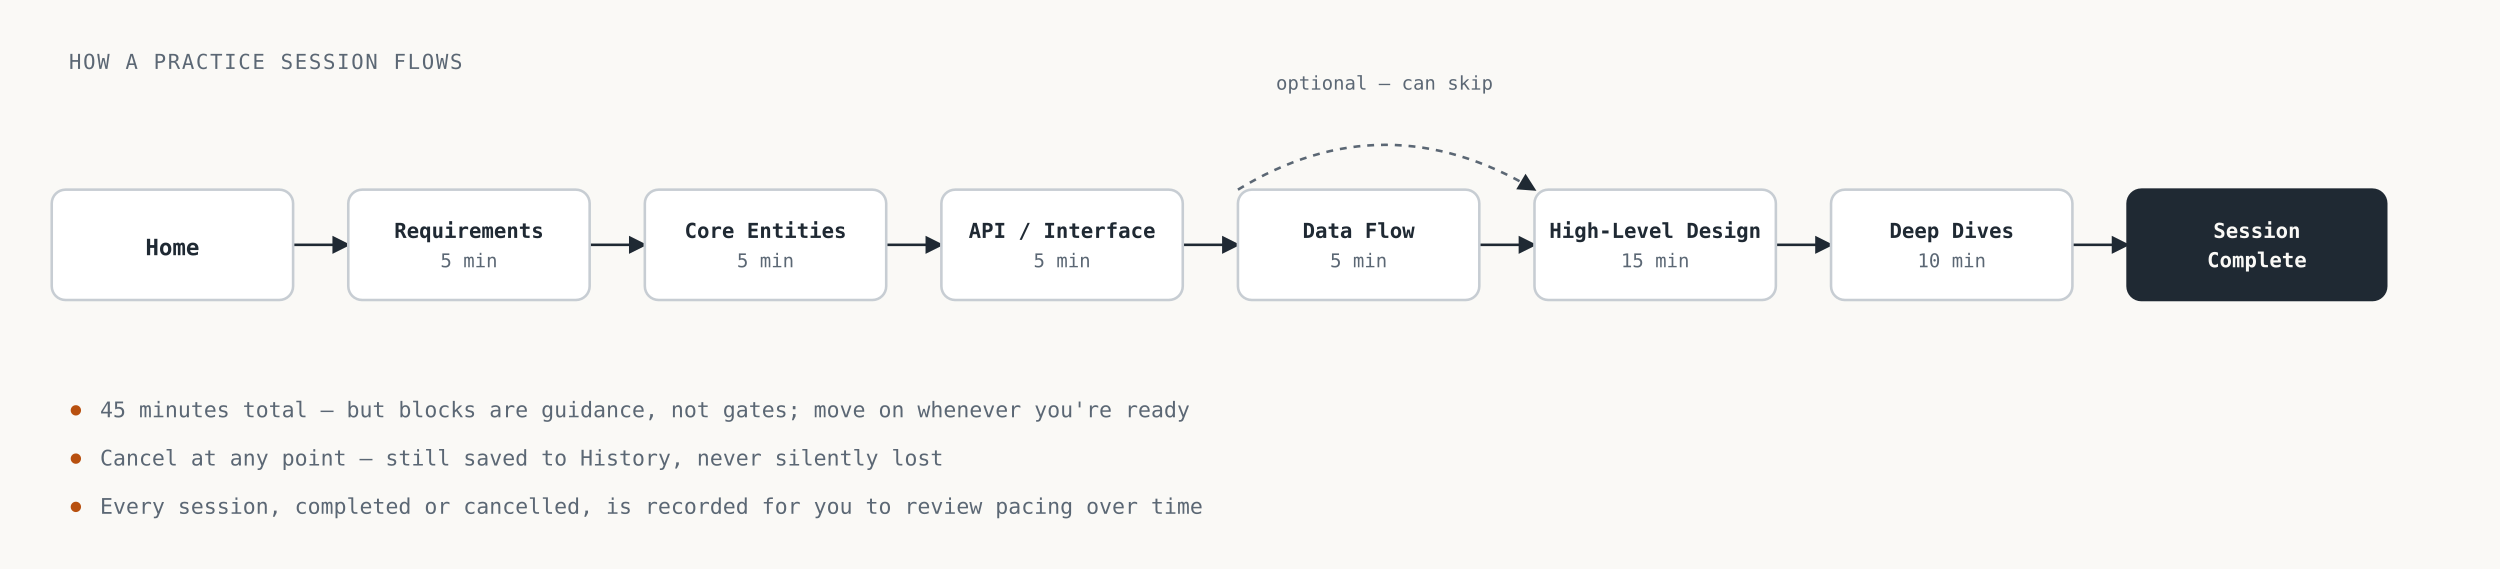
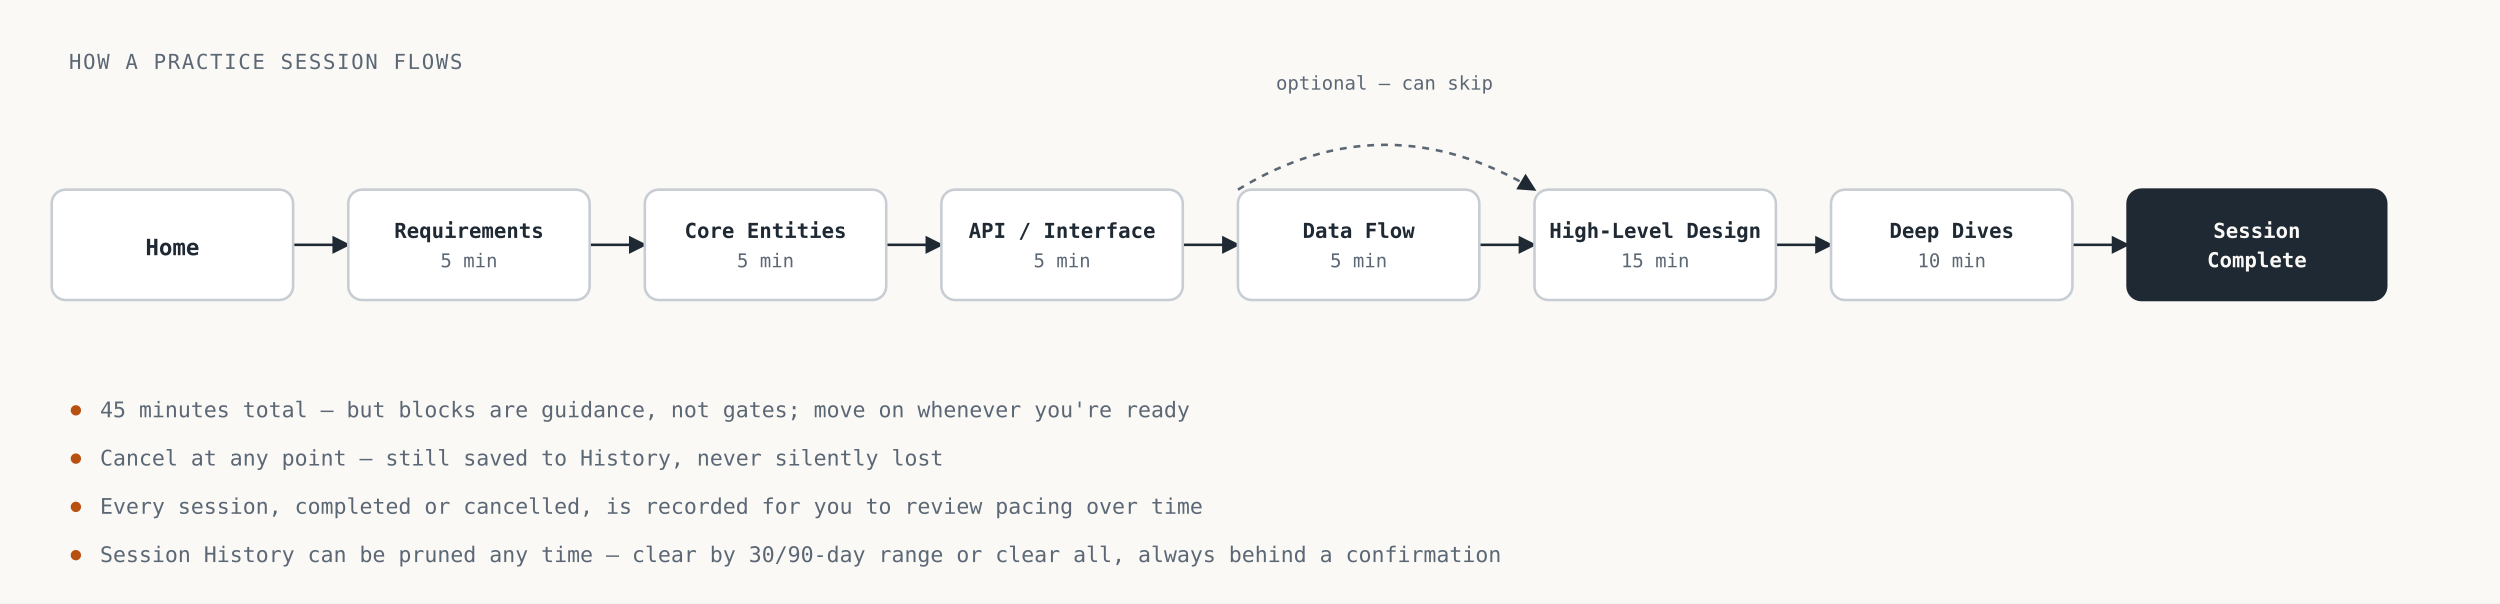
- <svg xmlns="http://www.w3.org/2000/svg" viewBox="0 0 1450 330" role="img" aria-label="A candidate starts a practice session from Home, moves through six timed blocks — Requirements, Core Entities, API/System Interface, Data Flow, High-Level Design, and Deep Dives, 45 minutes total — then reaches Session Complete. Data Flow can be skipped, cancelling at any point still saves the session, and every session is recorded in Session History.">
-   <rect x="0" y="0" width="1450" height="330" fill="#faf9f6" />
+ <svg xmlns="http://www.w3.org/2000/svg" viewBox="0 0 1450 350" role="img" aria-label="A candidate starts a practice session from Home, moves through six timed blocks — Requirements, Core Entities, API/System Interface, Data Flow, High-Level Design, and Deep Dives, 45 minutes total — then reaches Session Complete. Data Flow can be skipped, cancelling at any point still saves the session, and every session is recorded in Session History, which can be pruned by date range or cleared entirely, always behind a confirmation.">
+   <rect x="0" y="0" width="1450" height="350" fill="#faf9f6" />
  <defs>
    <marker id="arrow" viewBox="0 0 8 8" refX="7" refY="4" markerWidth="7" markerHeight="7" orient="auto-start-reverse">
      <path d="M0,0 L8,4 L0,8 Z" fill="#1f2933" />
    </marker>
    <marker id="arrowAccent" viewBox="0 0 8 8" refX="7" refY="4" markerWidth="7" markerHeight="7" orient="auto-start-reverse">
      <path d="M0,0 L8,4 L0,8 Z" fill="#b8500f" />
    </marker>
  </defs>
  <text x="40" y="40" font-family="ui-monospace, 'SF Mono', Menlo, monospace" font-size="12" letter-spacing="0.08em" fill="#5b6774">HOW A PRACTICE SESSION FLOWS</text>
  <g stroke="#1f2933" stroke-width="1.5" fill="none">
    <line x1="170" y1="142" x2="202" y2="142" marker-end="url(#arrow)" />
    <line x1="342" y1="142" x2="374" y2="142" marker-end="url(#arrow)" />
    <line x1="514" y1="142" x2="546" y2="142" marker-end="url(#arrow)" />
    <line x1="686" y1="142" x2="718" y2="142" marker-end="url(#arrow)" />
    <line x1="858" y1="142" x2="890" y2="142" marker-end="url(#arrow)" />
    <line x1="1030" y1="142" x2="1062" y2="142" marker-end="url(#arrow)" />
    <line x1="1202" y1="142" x2="1234" y2="142" marker-end="url(#arrow)" />
  </g>
  <path d="M718,110 Q803,58 890,110" fill="none" stroke="#5b6774" stroke-width="1.5" stroke-dasharray="4 4" marker-end="url(#arrow)" />
  <text x="803" y="52" text-anchor="middle" font-family="ui-monospace, 'SF Mono', Menlo, monospace" font-size="11" fill="#5b6774">optional — can skip</text>
  <g font-family="ui-monospace, 'SF Mono', Menlo, monospace">
    <rect x="30" y="110" width="140" height="64" rx="8" fill="#ffffff" stroke="#c7cdd3" stroke-width="1.5" />
    <text x="100" y="148" text-anchor="middle" font-weight="600" font-size="13" fill="#1f2933">Home</text>
    <rect x="202" y="110" width="140" height="64" rx="8" fill="#ffffff" stroke="#c7cdd3" stroke-width="1.5" />
    <text x="272" y="138" text-anchor="middle" font-weight="600" font-size="12" fill="#1f2933">Requirements</text>
    <text x="272" y="155" text-anchor="middle" font-size="11" fill="#5b6774">5 min</text>
    <rect x="374" y="110" width="140" height="64" rx="8" fill="#ffffff" stroke="#c7cdd3" stroke-width="1.5" />
    <text x="444" y="138" text-anchor="middle" font-weight="600" font-size="12" fill="#1f2933">Core Entities</text>
    <text x="444" y="155" text-anchor="middle" font-size="11" fill="#5b6774">5 min</text>
    <rect x="546" y="110" width="140" height="64" rx="8" fill="#ffffff" stroke="#c7cdd3" stroke-width="1.5" />
    <text x="616" y="138" text-anchor="middle" font-weight="600" font-size="12" fill="#1f2933">API / Interface</text>
    <text x="616" y="155" text-anchor="middle" font-size="11" fill="#5b6774">5 min</text>
    <rect x="718" y="110" width="140" height="64" rx="8" fill="#ffffff" stroke="#c7cdd3" stroke-width="1.5" />
    <text x="788" y="138" text-anchor="middle" font-weight="600" font-size="12" fill="#1f2933">Data Flow</text>
    <text x="788" y="155" text-anchor="middle" font-size="11" fill="#5b6774">5 min</text>
    <rect x="890" y="110" width="140" height="64" rx="8" fill="#ffffff" stroke="#c7cdd3" stroke-width="1.5" />
    <text x="960" y="138" text-anchor="middle" font-weight="600" font-size="12" fill="#1f2933">High-Level Design</text>
    <text x="960" y="155" text-anchor="middle" font-size="11" fill="#5b6774">15 min</text>
    <rect x="1062" y="110" width="140" height="64" rx="8" fill="#ffffff" stroke="#c7cdd3" stroke-width="1.5" />
    <text x="1132" y="138" text-anchor="middle" font-weight="600" font-size="12" fill="#1f2933">Deep Dives</text>
    <text x="1132" y="155" text-anchor="middle" font-size="11" fill="#5b6774">10 min</text>
    <rect x="1234" y="110" width="150" height="64" rx="8" fill="#1f2933" stroke="#1f2933" stroke-width="1.5" />
    <text x="1309" y="138" text-anchor="middle" font-weight="600" font-size="12" fill="#faf9f6">Session</text>
    <text x="1309" y="155" text-anchor="middle" font-weight="600" font-size="12" fill="#faf9f6">Complete</text>
  </g>
  <g font-family="ui-monospace, 'SF Mono', Menlo, monospace" font-size="12.5" fill="#5b6774">
    <circle cx="44" cy="238" r="3" fill="#b8500f" />
    <text x="58" y="242">45 minutes total — but blocks are guidance, not gates; move on whenever you're ready</text>
    <circle cx="44" cy="266" r="3" fill="#b8500f" />
    <text x="58" y="270">Cancel at any point — still saved to History, never silently lost</text>
    <circle cx="44" cy="294" r="3" fill="#b8500f" />
    <text x="58" y="298">Every session, completed or cancelled, is recorded for you to review pacing over time</text>
+     <circle cx="44" cy="322" r="3" fill="#b8500f" />
+     <text x="58" y="326">Session History can be pruned any time — clear by 30/90-day range or clear all, always behind a confirmation</text>
  </g>
</svg>
